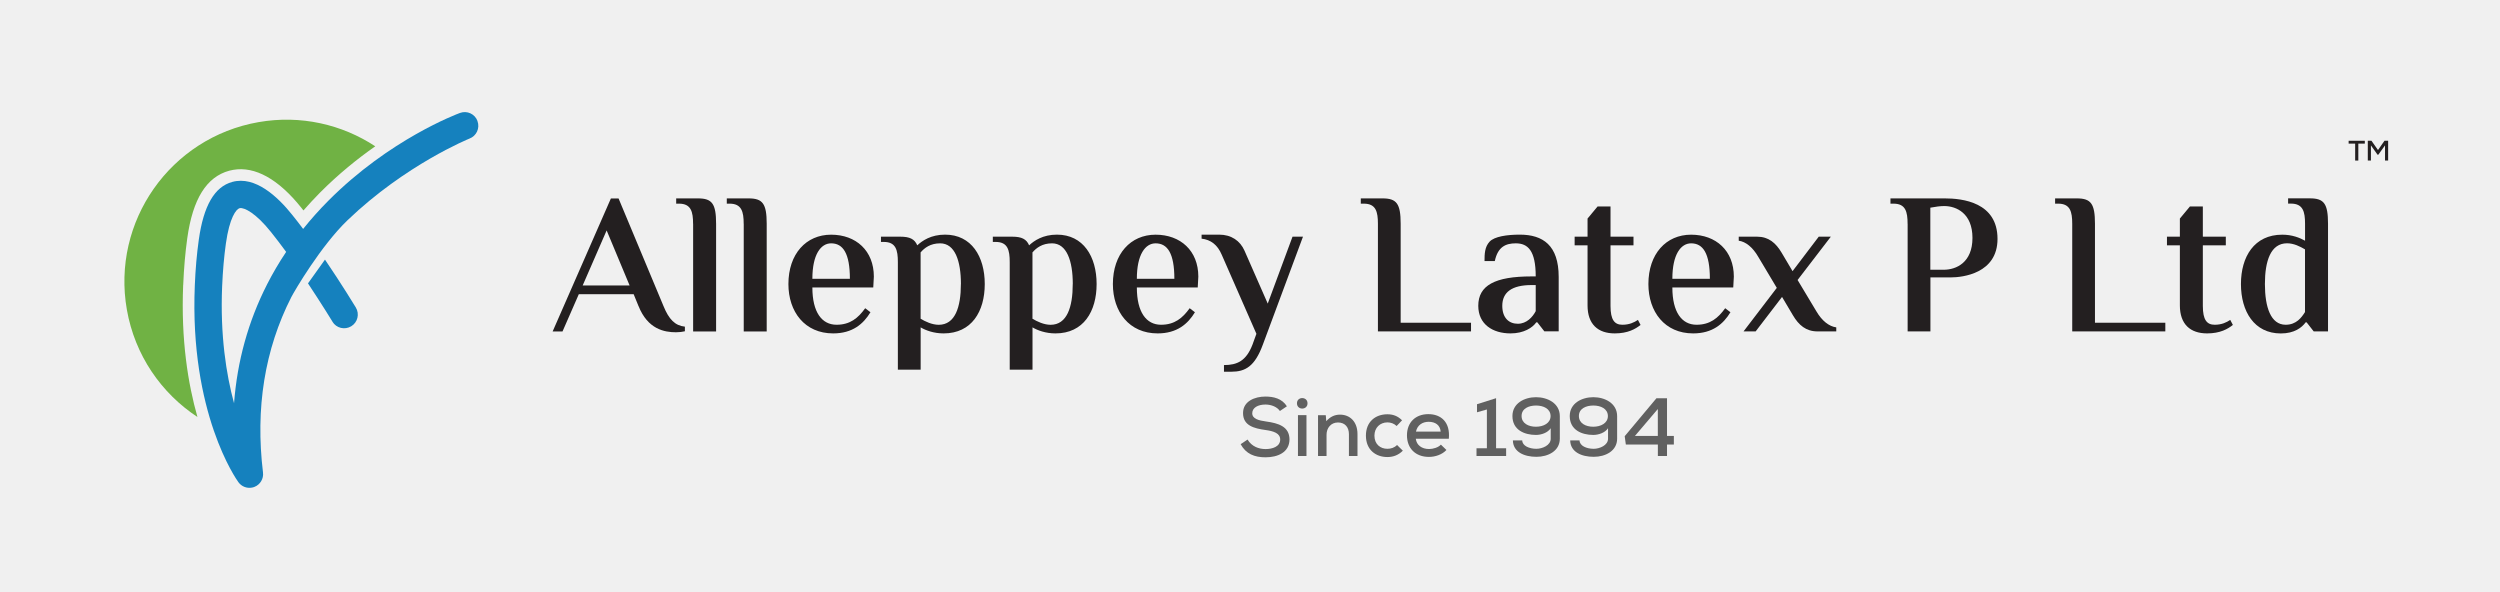
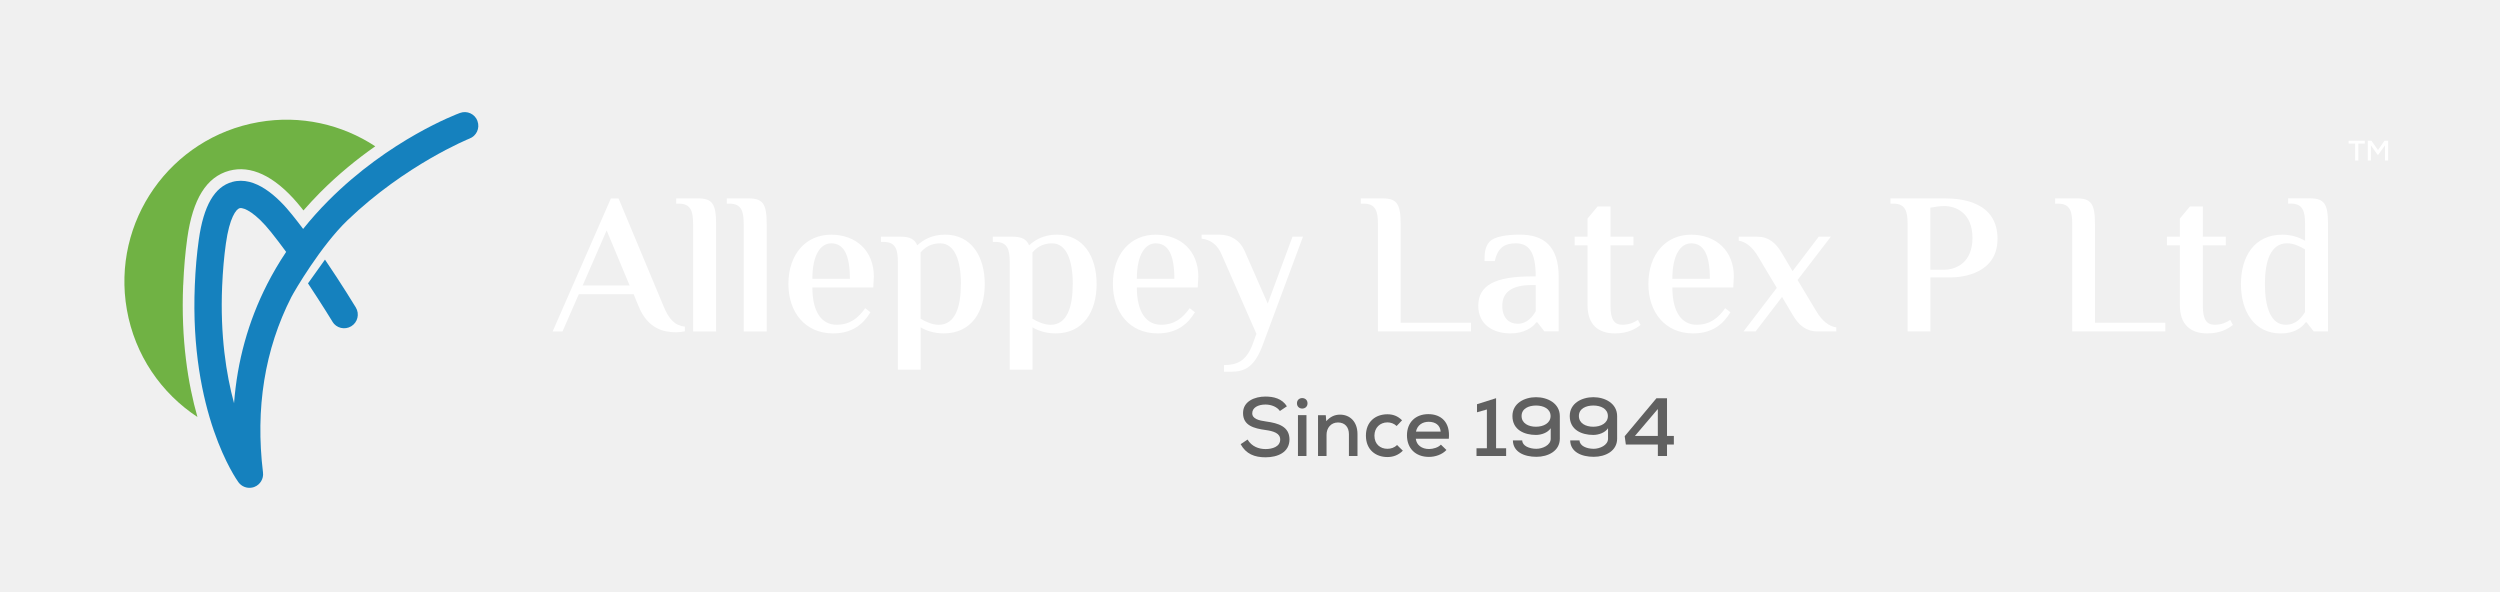
<svg xmlns="http://www.w3.org/2000/svg" id="Layer_1" viewBox="0 0 551.81 130.48">
  <defs>
    <style>
      .cls-1 {
-         fill: #231f20;
+         fill: #fff;
      }

      .cls-2 {
        fill: #606060;
      }

      .cls-3 {
        fill: #1581be;
      }

      .cls-4 {
        fill: #70b244;
      }
    </style>
  </defs>
  <g>
    <path class="cls-4" d="M40.44,62.87c.16-3.75.45-7.12.9-10.32,1.21-8.64,4.24-13.5,9.26-14.87.29-.08.58-.14.87-.19,4.81-.84,10.01,2.05,15.05,8.38,0,0,.33.41.46.58,1.17-1.34,2.39-2.65,3.65-3.93,4.07-4.09,8.27-7.48,12.2-10.23-7.34-4.82-16.45-6.97-25.78-5.33-19.45,3.41-32.46,21.93-29.05,41.38,1.77,10.11,7.63,18.47,15.58,23.7-2.07-7.28-3.66-17.02-3.15-29.16" />
    <path class="cls-3" d="M105.4,26.72c-.57-1.57-2.31-2.37-3.87-1.79-.63.23-15.57,5.81-29.07,19.39-1.98,1.99-3.84,4.07-5.55,6.21-.77-1.03-1.55-2.04-2.32-2.99l-.06-.08c-3.26-4.09-8.2-8.68-13.25-7.31-3.93,1.07-6.35,5.25-7.4,12.76-.44,3.12-.73,6.41-.88,10.07-1.19,28.2,9.18,42.84,9.62,43.45.69.95,1.84,1.4,2.96,1.2.2-.03.39-.09.58-.16,1.28-.5,2.06-1.81,1.89-3.17-1.72-14.17.38-27.2,6.25-38.72.69-1.35,6.54-11.35,12.44-17,12.79-12.25,26.67-17.9,26.86-17.98,1.56-.57,2.37-2.31,1.79-3.87M58.92,62.83c-4.12,8.1-6.55,16.86-7.26,26.17-1.74-6.4-3.08-15.01-2.63-25.77.15-3.46.42-6.57.83-9.49.8-5.71,2.27-7.58,3.01-7.78.02,0,.05-.01.07-.02.97-.17,3.52,1.07,6.86,5.26l.08.1c1.08,1.35,2.19,2.81,3.28,4.3-1.57,2.34-2.98,4.75-4.24,7.22" />
    <path class="cls-3" d="M73.37,71c.86,1.43,2.72,1.88,4.15,1.02,1.43-.86,1.88-2.72,1.02-4.15-.19-.31-3.07-5.06-6.81-10.57l-3.75,5.25c3.09,4.65,5.36,8.38,5.4,8.44" />
  </g>
  <g>
    <path class="cls-1" d="M140.93,67.55l-1.07-2.62h-12.1l-3.6,8.23h-2.18l12.86-29.36h1.69l9.92,23.76c1.2,2.94,2.54,4.31,4.72,4.54v1.02c-.49.13-1.29.22-1.96.22-2.58,0-6.23-.67-8.27-5.78M138.97,63.01l-5.07-12.15-5.29,12.15h10.37Z" />
    <path class="cls-1" d="M152.98,49.4c0-2.67-.45-4.45-3.11-4.45h-.62v-1.16h4.81c3.11,0,4,1.16,4,5.61v23.76h-5.07v-23.76Z" />
    <path class="cls-1" d="M164.15,49.4c0-2.67-.45-4.45-3.11-4.45h-.62v-1.16h4.81c3.11,0,4,1.16,4,5.61v23.76h-5.07v-23.76Z" />
    <path class="cls-1" d="M174.02,62.7c0-6.67,3.92-10.9,9.43-10.9s9.43,3.56,9.43,9.25l-.13,2.4h-13.44c0,5.47,2.09,8.23,5.34,8.23,2.98,0,4.76-1.47,6.32-3.65l1.16.89c-1.56,2.58-3.96,4.67-8.23,4.67-6.27,0-9.88-4.76-9.88-10.9M187.59,61.54c0-5.61-1.51-7.83-4.14-7.83-2.27,0-4.14,2.45-4.14,7.83h8.28Z" />
    <path class="cls-1" d="M198.18,57.85c0-2.67-.44-4.45-3.11-4.45h-.62v-1.16h4.27c2.09,0,3.16.53,3.74,1.91,1.11-1.02,3.03-2.36,6.14-2.36,5.83,0,8.76,4.85,8.76,10.9s-2.89,10.9-9.08,10.9c-2.18,0-3.96-.67-5.07-1.33v9.34h-5.03v-23.76ZM212.1,62.7c0-5.12-1.33-8.99-4.58-8.99-2.18,0-3.47,1.02-4.32,2v14.64c1.02.62,2.54,1.34,4,1.34,3.6,0,4.89-3.87,4.89-8.99" />
    <path class="cls-1" d="M222.87,57.85c0-2.67-.44-4.45-3.11-4.45h-.62v-1.16h4.27c2.09,0,3.16.53,3.74,1.91,1.11-1.02,3.03-2.36,6.14-2.36,5.83,0,8.76,4.85,8.76,10.9s-2.89,10.9-9.08,10.9c-2.18,0-3.96-.67-5.07-1.33v9.34h-5.03v-23.76ZM236.79,62.7c0-5.12-1.34-8.99-4.58-8.99-2.18,0-3.47,1.02-4.32,2v14.64c1.02.62,2.54,1.34,4,1.34,3.6,0,4.89-3.87,4.89-8.99" />
    <path class="cls-1" d="M245.64,62.7c0-6.67,3.92-10.9,9.43-10.9s9.43,3.56,9.43,9.25l-.13,2.4h-13.44c0,5.47,2.09,8.23,5.34,8.23,2.98,0,4.76-1.47,6.32-3.65l1.16.89c-1.56,2.58-3.96,4.67-8.23,4.67-6.27,0-9.88-4.76-9.88-10.9M259.21,61.54c0-5.61-1.51-7.83-4.14-7.83-2.27,0-4.14,2.45-4.14,7.83h8.28Z" />
    <path class="cls-1" d="M270.16,80.58c2.94,0,4.89-.93,6.27-4.45l.89-2.45-7.65-17.44c-.93-2.22-2.45-3.34-4.45-3.56v-.89h3.87c2.67,0,4.63,1.33,5.61,3.56l5.12,11.66,5.47-14.77h2.31l-8.85,23.8c-1.78,4.85-3.87,6.01-6.99,6.01h-1.6v-1.47Z" />
    <path class="cls-1" d="M304.14,49.4c0-2.67-.44-4.45-3.11-4.45h-.67v-1.16h4.8c3.11,0,4,1.16,4,5.61v21.84h15.53v1.91h-20.55v-23.76Z" />
    <path class="cls-1" d="M326.29,67.5c0-4.49,3.65-6.49,11.75-6.49h.93c0-5.7-1.73-7.3-4.4-7.3-2.22,0-3.96.76-4.63,3.91h-2.27c0-1.56.04-3.11,1.11-4.27,1.07-1.16,3.87-1.56,6.67-1.56,5.12,0,8.59,2.36,8.59,9.34v12.01h-3.16l-1.56-2h-.22c-.84,1.2-2.76,2.45-5.69,2.45-3.92,0-7.12-2-7.12-6.1M338.97,68.66v-5.74h-.93c-4.36,0-6.45,1.6-6.45,4.58,0,2.67,1.47,3.96,3.43,3.96s3.29-1.51,3.96-2.8" />
    <path class="cls-1" d="M350.41,67.41v-13.26h-2.85v-1.91h2.85v-4l2.22-2.67h2.85v6.67h5.07v1.91h-5.07v13.39c0,3.07.89,4.14,2.62,4.14,1.56,0,2.62-.53,3.43-1.07l.58,1.11c-1.11.89-2.8,1.87-5.69,1.87-3.69,0-6.01-2-6.01-6.18" />
    <path class="cls-1" d="M363.84,62.7c0-6.67,3.92-10.9,9.43-10.9s9.43,3.56,9.43,9.25l-.13,2.4h-13.44c0,5.47,2.09,8.23,5.34,8.23,2.98,0,4.76-1.47,6.32-3.65l1.16.89c-1.56,2.58-3.96,4.67-8.23,4.67-6.27,0-9.88-4.76-9.88-10.9M377.41,61.54c0-5.61-1.51-7.83-4.14-7.83-2.27,0-4.14,2.45-4.14,7.83h8.27Z" />
    <path class="cls-1" d="M392.18,63.54l-4.09-6.85c-1.24-2.14-2.76-3.34-4.31-3.56v-.89h4.05c2.54,0,4.14,1.38,5.43,3.56l2.4,4.05,5.78-7.61h2.67l-7.34,9.56,4.14,6.9c1.25,2.14,2.8,3.34,4.4,3.56v.89h-4.14c-2.54,0-4.14-1.38-5.43-3.56l-2.4-4.05-5.83,7.61h-2.67l7.34-9.61Z" />
    <path class="cls-1" d="M421.05,49.4c0-2.67-.44-4.45-3.11-4.45h-.67v-1.16h11.97c3.91,0,11.66.84,11.66,8.94,0,7.65-7.74,8.5-10.32,8.5h-4.49v11.92h-5.03v-23.76ZM429.01,59.54c2.8,0,6.36-1.6,6.36-7.03s-3.56-7.03-6.23-7.03c-.84,0-1.87.13-3.07.36v13.7h2.94Z" />
    <path class="cls-1" d="M457.39,49.4c0-2.67-.44-4.45-3.11-4.45h-.67v-1.16h4.8c3.11,0,4,1.16,4,5.61v21.84h15.53v1.91h-20.55v-23.76Z" />
    <path class="cls-1" d="M481.15,67.41v-13.26h-2.85v-1.91h2.85v-4l2.22-2.67h2.85v6.67h5.07v1.91h-5.07v13.39c0,3.07.89,4.14,2.62,4.14,1.56,0,2.62-.53,3.43-1.07l.58,1.11c-1.11.89-2.8,1.87-5.69,1.87-3.69,0-6.01-2-6.01-6.18" />
    <path class="cls-1" d="M494.63,62.7c0-6.05,2.94-10.9,9.12-10.9,2.18,0,3.83.67,5.03,1.33v-3.74c0-2.67-.45-4.45-3.12-4.45h-.62v-1.16h4.81c3.11,0,4,1.16,4,5.61v23.76h-3.16l-1.56-2h-.22c-.84,1.16-2.49,2.45-5.47,2.45-5.87,0-8.81-4.85-8.81-10.9M508.77,68.88v-13.84c-1.07-.62-2.45-1.34-3.96-1.34-3.6,0-4.89,3.87-4.89,8.99s1.29,8.99,4.58,8.99c2.36,0,3.51-1.6,4.27-2.8" />
    <path class="cls-2" d="M282.5,90.71c-.6-.87-1.82-1.4-3.15-1.42-1.71,0-2.95.71-2.95,1.93s1.42,1.59,3.1,1.82c2.62.36,5.12,1.09,5.12,3.96-.02,2.86-2.62,3.94-5.29,3.94-2.44,0-4.32-.75-5.49-2.9l1.53-1.02c.91,1.55,2.5,2.1,3.97,2.1s3.23-.51,3.23-2.11c0-1.39-1.48-1.86-3.26-2.1-2.53-.35-4.94-.98-4.94-3.72-.02-2.64,2.62-3.66,4.92-3.66,1.84,0,3.68.44,4.76,2.15l-1.55,1.04Z" />
    <path class="cls-2" d="M288.6,89.02c0,1.55-2.33,1.55-2.33,0s2.33-1.53,2.33,0M286.49,100.65h1.88v-9.02h-1.88v9.02Z" />
    <path class="cls-2" d="M297.74,100.65v-4.81c0-1.55-.87-2.59-2.42-2.59s-2.52,1.22-2.52,2.7v4.7h-1.88v-9h1.71l.11,1.31c.86-.97,1.86-1.44,3.03-1.44,2.19,0,3.86,1.55,3.86,4.3v4.83h-1.9Z" />
    <path class="cls-2" d="M309.64,99.48c-1,.98-2.11,1.4-3.41,1.4-2.59,0-4.74-1.62-4.74-4.72s2.13-4.72,4.74-4.72c1.24,0,2.28.38,3.24,1.33l-1.2,1.26c-.57-.55-1.31-.8-2.02-.8-1.62,0-2.88,1.15-2.88,2.93,0,1.9,1.31,2.9,2.86,2.9.77,0,1.55-.24,2.13-.84l1.28,1.26Z" />
    <path class="cls-2" d="M312.5,96.85c.16,1.37,1.29,2.26,2.93,2.26.91,0,2.06-.35,2.61-.97l1.22,1.18c-.93,1.02-2.48,1.53-3.86,1.53-2.95,0-4.85-1.88-4.85-4.76s1.91-4.68,4.72-4.68,4.87,1.77,4.52,5.43h-7.29ZM317.99,95.27c-.11-1.42-1.15-2.17-2.66-2.17-1.37,0-2.5.75-2.79,2.17h5.45Z" />
    <polygon class="cls-2" points="325.9 98.95 328.19 98.95 328.19 90.38 326.01 91 326.01 89.22 330.22 87.89 330.22 98.95 332.44 98.95 332.44 100.65 325.9 100.65 325.9 98.95" />
    <path class="cls-2" d="M342.28,94.52c-.67,1.02-2.11,1.48-3.26,1.48-2.53,0-5.19-1.09-5.19-4.17,0-2.84,2.68-4.16,5.21-4.16s5.25,1.33,5.25,4.19v4.96c0,2.73-2.59,4.01-5.16,4.01-2.72,0-5.16-1.07-5.2-3.63h2.06c.02,1.22,1.57,1.86,3.12,1.86,1.33,0,3.17-.77,3.17-2.22v-2.31ZM335.85,91.82c0,1.62,1.51,2.37,3.17,2.37s3.23-.78,3.23-2.37c-.02-1.62-1.59-2.31-3.21-2.31s-3.19.67-3.19,2.31" />
    <path class="cls-2" d="M354.93,94.52c-.67,1.02-2.11,1.48-3.26,1.48-2.53,0-5.19-1.09-5.19-4.17,0-2.84,2.68-4.16,5.21-4.16s5.25,1.33,5.25,4.19v4.96c0,2.73-2.59,4.01-5.16,4.01-2.72,0-5.16-1.07-5.2-3.63h2.06c.02,1.22,1.57,1.86,3.12,1.86,1.33,0,3.17-.77,3.17-2.22v-2.31ZM348.5,91.82c0,1.62,1.51,2.37,3.17,2.37s3.23-.78,3.23-2.37c-.02-1.62-1.59-2.31-3.21-2.31s-3.19.67-3.19,2.31" />
    <path class="cls-2" d="M367.95,87.91v8.31h1.51v1.9h-1.51v2.53h-2.02v-2.53h-7.07l-.25-1.84,7-8.37h2.35ZM365.92,96.22v-5.94l-5.05,5.94h5.05Z" />
    <g>
      <polygon class="cls-1" points="519.84 31.7 518.4 31.7 518.4 31.07 521.97 31.07 521.97 31.7 520.54 31.7 520.54 35.44 519.84 35.44 519.84 31.7" />
-       <polygon class="cls-1" points="526.43 32.09 524.94 34.16 524.79 34.16 523.32 32.09 523.32 35.44 522.63 35.44 522.63 31.07 523.44 31.07 524.88 33.12 526.31 31.07 527.12 31.07 527.12 35.44 526.43 35.44 526.43 32.09" />
+       <polygon class="cls-1" points="526.43 32.09 524.94 34.16 524.79 34.16 523.32 32.09 523.32 35.44 522.63 35.44 522.63 31.07 523.44 31.07 524.88 33.12 526.31 31.07 527.12 31.07 527.12 35.44 526.43 35.44" />
    </g>
  </g>
</svg>
